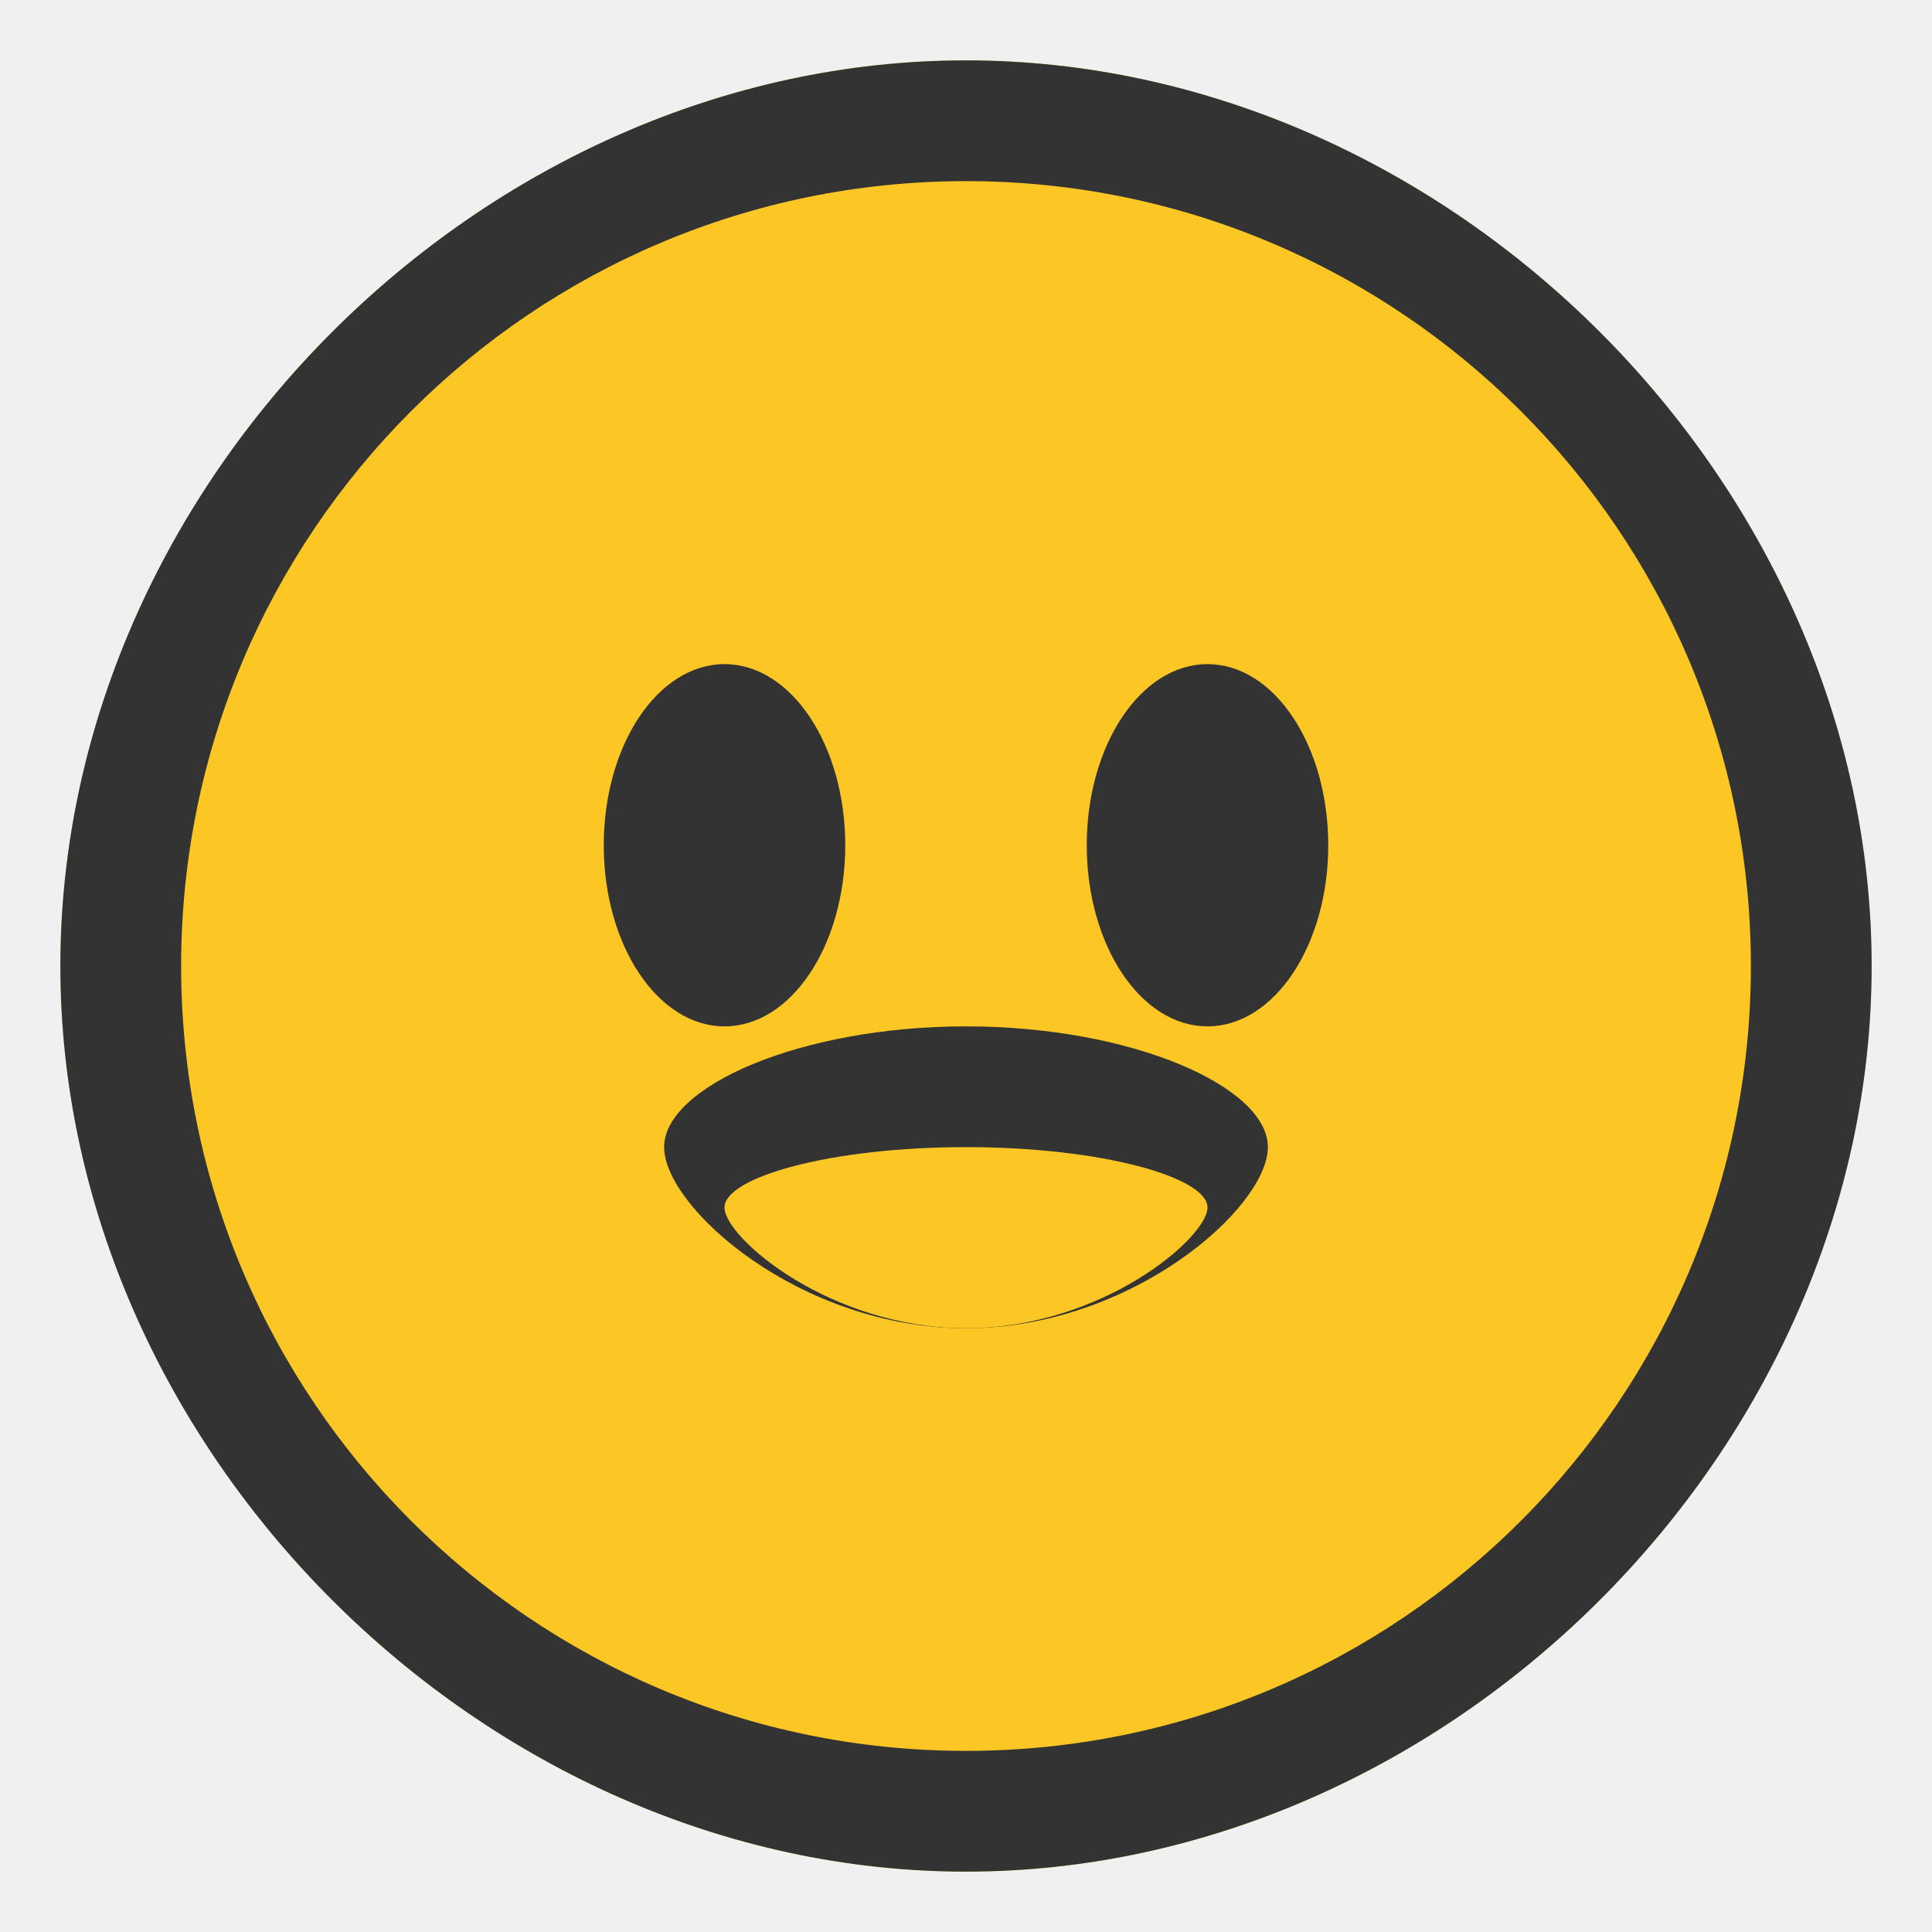
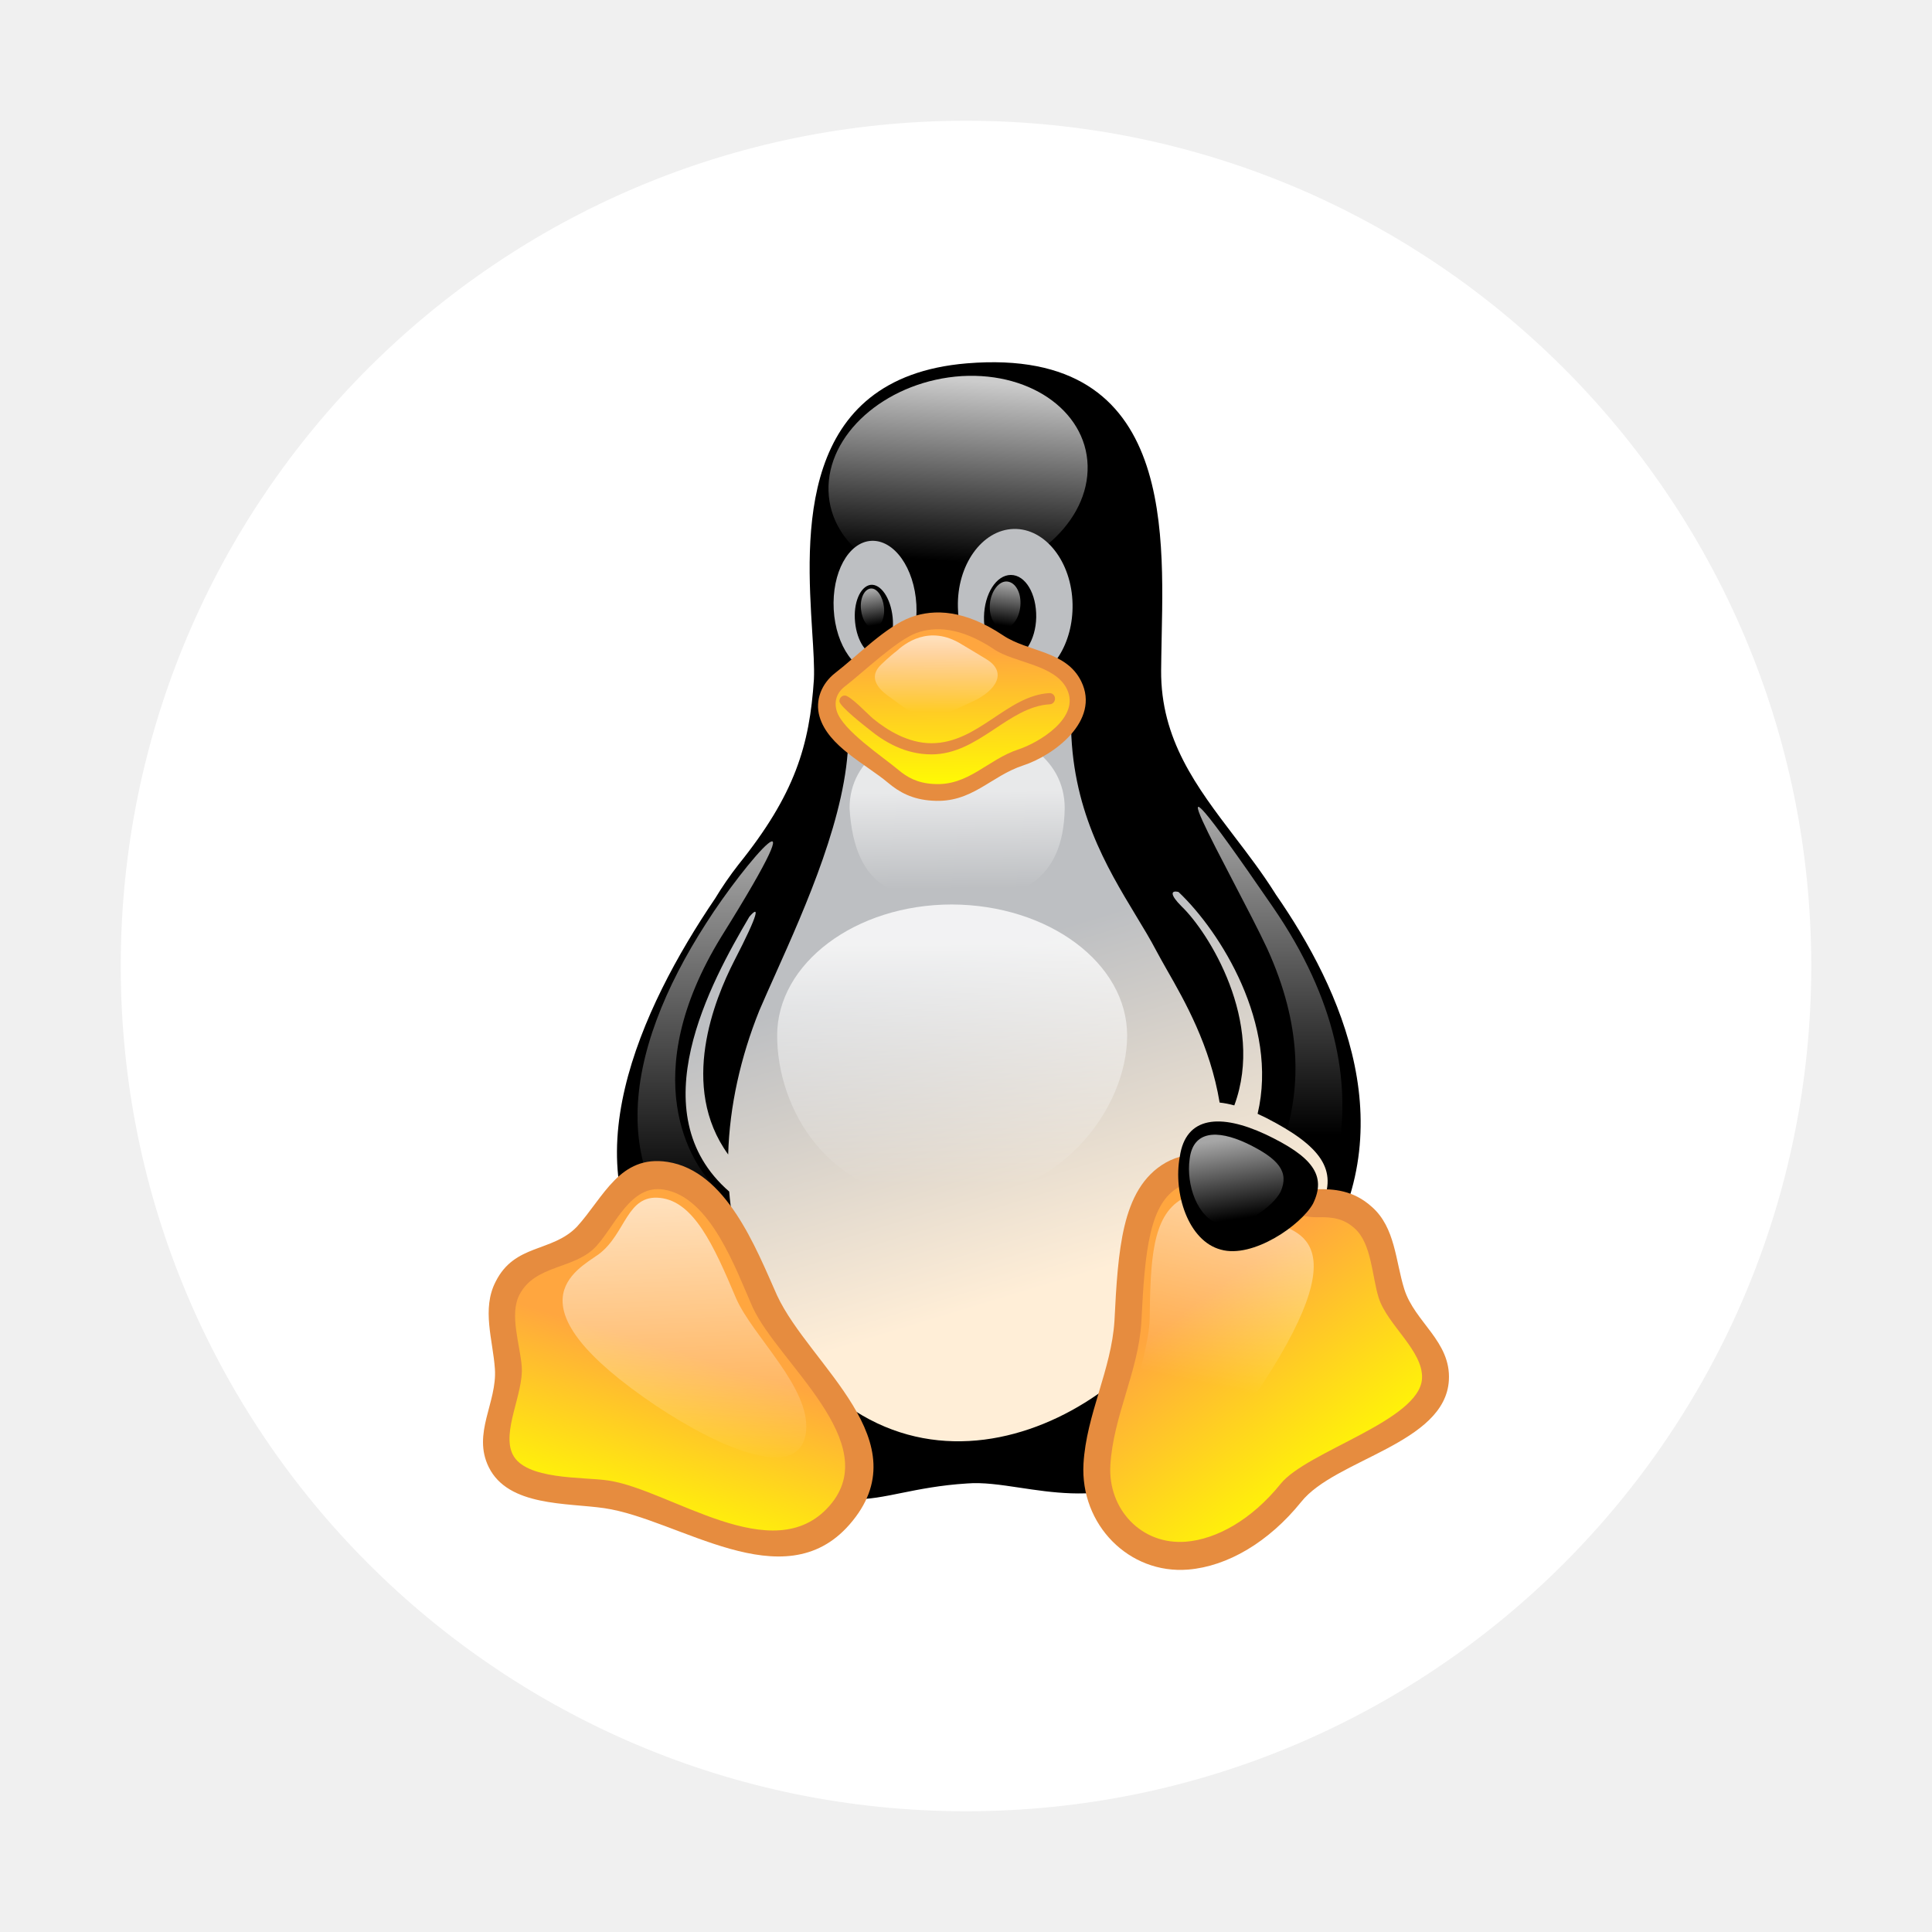
- <svg xmlns="http://www.w3.org/2000/svg" viewBox="0 0 128 128">
-   <path fill="#FCC624" d="M64 4C32 4 4 32 4 64s28 60 60 60 60-28 60-60S96 4 64 4z" />
-   <path fill="#333" d="M64 12c28.7 0 52 23.3 52 52s-23.3 52-52 52-52-23.3-52-52 23.3-52 52-52m0-8C32 4 4 32 4 64s28 60 60 60 60-28 60-60S96 4 64 4z" />
-   <ellipse cx="48" cy="56" rx="8" ry="12" fill="#333" />
-   <ellipse cx="80" cy="56" rx="8" ry="12" fill="#333" />
-   <path fill="#333" d="M44 76c0-4 9-8 20-8s20 4 20 8-9 12-20 12-20-8-20-12z" />
-   <path fill="#FCC624" d="M48 80c0-2 7-4 16-4s16 2 16 4-7 8-16 8-16-6-16-8z" />
+ <svg xmlns="http://www.w3.org/2000/svg" width="800px" height="800px" viewBox="0 0 32 32" fill="none">
+   <path d="M30 16C30 23.728 23.735 30 16 30C8.265 30 2 23.728 2 16C2 8.265 8.265 2 16 2C23.735 2 30 8.265 30 16Z" fill="white" />
+   <path d="M11.306 21.91C11.181 21.723 11.071 21.471 10.982 21.17C9.376 19.358 10.617 16.692 11.845 14.881C11.962 14.687 12.091 14.5 12.23 14.322C13.167 13.158 13.409 12.348 13.481 11.252C13.49 11.048 13.473 10.778 13.453 10.468C13.354 8.884 13.19 6.252 16.016 6.018C19.549 5.727 19.261 8.971 19.235 10.873C19.234 10.952 19.233 11.028 19.232 11.102C19.223 12.249 19.821 13.034 20.445 13.854C20.674 14.153 20.905 14.457 21.112 14.784C21.118 14.794 21.124 14.804 21.13 14.813C22.222 16.388 23.299 18.737 21.799 20.965C21.589 21.726 21.27 22.424 20.843 22.992C19.314 25.005 17.954 24.801 16.892 24.641C16.572 24.593 16.279 24.549 16.016 24.571C15.58 24.598 15.23 24.668 14.928 24.729C13.761 24.965 13.305 25.057 11.306 21.91Z" fill="#000000" />
+   <path d="M18.014 7.795C17.981 8.727 16.992 9.537 15.806 9.612C14.621 9.687 13.691 8.979 13.723 8.046C13.756 7.114 14.745 6.304 15.931 6.229C17.116 6.161 18.047 6.862 18.014 7.795Z" fill="url(#paint0_linear_87_7435)" />
+   <path fill-rule="evenodd" clip-rule="evenodd" d="M15.866 10.061C15.875 10.568 16.107 11 16.433 11.195C15.37 11.1 14.051 11.489 14.051 12.225C14.035 13.47 13.342 15.02 12.843 16.135C12.745 16.354 12.654 16.557 12.577 16.737C12.269 17.502 12.083 18.32 12.061 19.122C11.243 17.995 11.838 16.548 12.158 15.921C12.585 15.095 12.576 14.992 12.411 15.185C11.776 16.265 10.58 18.433 12.078 19.736C12.125 20.318 12.267 20.881 12.518 21.399C14.523 25.442 18.276 23.782 19.514 21.685C19.679 21.387 19.812 21.099 19.918 20.82C19.98 20.859 20.046 20.89 20.117 20.909C20.739 21.093 21.669 20.392 21.892 19.957C22.16 19.378 21.885 18.983 20.968 18.514C20.922 18.491 20.875 18.469 20.83 18.448C21.181 16.968 20.212 15.428 19.52 14.774C19.391 14.742 19.373 14.816 19.573 15.015C20.009 15.433 20.957 16.923 20.444 18.309C20.36 18.286 20.278 18.27 20.201 18.262C20.043 17.316 19.623 16.58 19.329 16.066C19.263 15.949 19.203 15.844 19.154 15.751C19.055 15.562 18.937 15.366 18.811 15.159C18.328 14.359 17.739 13.384 17.739 11.939C17.665 11.621 17.365 11.409 16.966 11.292C17.429 11.199 17.777 10.657 17.765 10.007C17.752 9.305 17.313 8.747 16.789 8.761C16.265 8.775 15.846 9.36 15.866 10.061ZM16.298 10.217C16.291 10.605 16.475 10.918 16.717 10.918C16.953 10.918 17.156 10.605 17.163 10.224C17.169 9.836 16.986 9.523 16.743 9.523C16.501 9.523 16.305 9.836 16.298 10.217Z" fill="url(#paint1_linear_87_7435)" />
+   <path fill-rule="evenodd" clip-rule="evenodd" d="M14.556 11.15C14.935 11.129 15.211 10.619 15.178 10.013C15.145 9.408 14.811 8.938 14.431 8.958C14.051 8.979 13.776 9.489 13.809 10.095C13.842 10.701 14.176 11.17 14.556 11.15ZM14.785 10.224C14.818 10.544 14.7 10.816 14.529 10.844C14.359 10.864 14.195 10.626 14.163 10.306C14.13 9.986 14.248 9.714 14.418 9.687C14.588 9.666 14.752 9.904 14.785 10.224Z" fill="url(#paint2_linear_87_7435)" />
+   <path d="M16.396 10C16.376 10.217 16.475 10.394 16.612 10.408C16.75 10.422 16.881 10.251 16.9 10.04C16.92 9.823 16.822 9.646 16.684 9.632C16.547 9.618 16.416 9.789 16.396 10Z" fill="url(#paint3_linear_87_7435)" />
+   <path d="M14.641 10.054C14.661 10.231 14.589 10.388 14.484 10.401C14.379 10.415 14.281 10.279 14.261 10.095C14.241 9.918 14.313 9.762 14.418 9.748C14.523 9.734 14.621 9.877 14.641 10.054Z" fill="url(#paint4_linear_87_7435)" />
+   <path d="M18.669 17.152C18.669 18.35 17.562 19.902 15.662 19.889C13.704 19.902 12.872 18.35 12.872 17.152C12.872 15.955 14.169 14.981 15.767 14.981C17.372 14.988 18.669 15.955 18.669 17.152Z" fill="url(#paint5_linear_87_7435)" />
+   <path d="M17.635 13.389C17.615 14.628 16.835 14.921 15.853 14.921C14.87 14.921 14.156 14.737 14.071 13.389C14.071 12.545 14.87 12.055 15.853 12.055C16.835 12.048 17.635 12.539 17.635 13.389Z" fill="url(#paint6_linear_87_7435)" />
+   <path d="M11.694 15.295C12.336 14.281 13.691 12.722 11.949 15.512C10.534 17.813 11.425 19.29 11.884 19.698C13.207 20.923 13.154 21.747 12.113 21.1C9.879 19.718 10.344 17.391 11.694 15.295Z" fill="url(#paint7_linear_87_7435)" />
+   <path d="M20.988 15.71C20.431 14.519 18.663 11.497 21.073 15.009C23.268 18.187 21.728 20.399 21.453 20.617C21.178 20.835 20.255 21.277 20.523 20.508C20.798 19.739 22.161 18.283 20.988 15.71Z" fill="url(#paint8_linear_87_7435)" />
+   <path d="M11.209 25.102C9.742 24.292 7.613 25.259 8.386 23.067C8.543 22.57 8.156 21.822 8.405 21.338C8.7 20.746 9.336 20.876 9.715 20.481C10.089 20.073 10.325 19.365 11.025 19.474C11.72 19.582 12.185 20.467 12.67 21.556C13.03 22.332 14.301 23.428 14.215 24.299C14.111 25.633 12.65 25.885 11.209 25.102Z" fill="url(#paint9_linear_87_7435)" />
+   <path fill-rule="evenodd" clip-rule="evenodd" d="M9.877 20.64C9.52 21.031 8.865 20.937 8.602 21.448C8.433 21.776 8.617 22.28 8.642 22.639C8.673 23.082 8.305 23.711 8.492 24.09C8.703 24.515 9.653 24.46 10.071 24.521C11.102 24.672 12.806 26.006 13.739 24.941C14.65 23.9 12.898 22.582 12.468 21.657C12.189 21.029 11.771 19.825 10.992 19.703C10.443 19.617 10.193 20.294 9.877 20.64ZM11.058 19.245C12.028 19.397 12.513 20.654 12.871 21.457C13.414 22.623 15.275 23.875 14.069 25.253C12.973 26.504 11.244 25.16 10.009 24.98C9.392 24.89 8.419 24.955 8.096 24.302C7.818 23.74 8.236 23.232 8.197 22.672C8.164 22.195 7.976 21.683 8.208 21.231C8.525 20.595 9.139 20.748 9.555 20.319C9.998 19.833 10.263 19.121 11.058 19.245Z" fill="#E68C3F" />
+   <path d="M21.381 24.728C22.456 23.373 24.846 23.652 23.235 21.794C22.895 21.393 22.999 20.535 22.58 20.168C22.089 19.719 21.545 20.086 21.047 19.855C20.549 19.603 20.026 19.12 19.416 19.46C18.807 19.807 18.742 20.706 18.683 21.89C18.63 22.741 17.884 24.163 18.283 24.946C18.86 26.157 20.36 25.994 21.381 24.728Z" fill="url(#paint10_linear_87_7435)" />
+   <path fill-rule="evenodd" clip-rule="evenodd" d="M21.81 19.698C22.085 19.691 22.415 19.71 22.725 19.992C23.11 20.332 23.114 20.887 23.259 21.351C23.431 21.901 24.034 22.215 23.998 22.86C23.939 23.914 22.114 24.168 21.552 24.876C21.012 25.545 20.33 25.943 19.682 25.997C18.7 26.078 17.889 25.252 17.946 24.244C17.993 23.428 18.409 22.686 18.459 21.876C18.488 21.29 18.52 20.746 18.626 20.305C18.733 19.859 18.926 19.475 19.308 19.257C20.145 18.789 20.954 19.721 21.81 19.698ZM19.522 19.664C19.295 19.793 19.151 20.032 19.059 20.417C18.965 20.807 18.934 21.307 18.904 21.905C18.854 22.716 18.438 23.457 18.391 24.271C18.35 24.997 18.907 25.596 19.647 25.535C20.148 25.493 20.727 25.176 21.209 24.58C21.64 24.037 23.514 23.534 23.553 22.833C23.578 22.375 22.977 21.946 22.835 21.494C22.724 21.141 22.719 20.593 22.436 20.345C22.255 20.18 22.064 20.155 21.821 20.161C21.116 20.18 20.176 19.299 19.522 19.664Z" fill="#E68C3F" />
+   <path d="M20.916 22.917C22.579 20.365 21.341 20.386 20.922 20.188C20.503 19.984 20.064 19.582 19.573 19.862C19.081 20.147 19.055 20.882 19.042 21.849C19.023 22.543 18.466 23.707 18.8 24.353C19.206 25.109 20.189 24.013 20.916 22.917Z" fill="url(#paint11_linear_87_7435)" />
+   <path d="M10.868 23.285C8.379 21.61 9.545 21.039 9.918 20.773C10.37 20.433 10.377 19.78 10.934 19.841C11.49 19.902 11.818 20.617 12.191 21.502C12.466 22.134 13.423 22.978 13.351 23.707C13.259 24.564 11.942 23.999 10.868 23.285Z" fill="url(#paint12_linear_87_7435)" />
+   <path d="M21.748 19.936C21.552 20.29 20.753 20.848 20.222 20.698C19.678 20.555 19.429 19.759 19.541 19.16C19.639 18.48 20.222 18.446 20.956 18.786C21.735 19.154 21.977 19.467 21.748 19.936Z" fill="#000000" />
+   <path d="M21.211 19.739C21.086 19.984 20.562 20.372 20.195 20.27C19.829 20.168 19.645 19.616 19.704 19.201C19.757 18.732 20.15 18.704 20.648 18.936C21.185 19.194 21.355 19.412 21.211 19.739Z" fill="url(#paint13_linear_87_7435)" />
+   <path d="M14.437 10.858C14.699 10.606 15.335 9.837 16.54 10.64C16.763 10.79 16.946 10.803 17.372 10.994C18.23 11.361 17.824 12.246 16.907 12.545C16.514 12.675 16.16 13.171 15.453 13.124C14.844 13.09 14.686 12.675 14.313 12.45C13.651 12.062 13.553 11.538 13.913 11.259C14.274 10.98 14.411 10.878 14.437 10.858Z" fill="url(#paint14_linear_87_7435)" />
+   <path fill-rule="evenodd" clip-rule="evenodd" d="M13.993 11.37C13.856 11.476 13.813 11.617 13.858 11.773C13.951 12.094 14.622 12.534 14.878 12.75C15.024 12.873 15.191 12.97 15.461 12.985C16.039 13.024 16.36 12.579 16.867 12.413C17.2 12.304 17.904 11.888 17.671 11.412C17.472 11.005 16.801 10.98 16.468 10.756C15.894 10.374 15.476 10.377 15.179 10.484C14.853 10.602 14.289 11.142 13.993 11.37ZM15.091 10.222C15.478 10.082 15.981 10.102 16.613 10.523C17.028 10.802 17.659 10.775 17.909 11.286C18.228 11.937 17.456 12.512 16.947 12.678C16.402 12.857 16.098 13.306 15.445 13.262C15.106 13.243 14.888 13.116 14.71 12.966C14.341 12.656 13.716 12.361 13.574 11.869C13.495 11.597 13.61 11.32 13.833 11.147C14.194 10.868 14.682 10.369 15.091 10.222Z" fill="#E68C3F" />
+   <path fill-rule="evenodd" clip-rule="evenodd" d="M17.474 11.567C17.477 11.618 17.439 11.662 17.39 11.665C16.697 11.704 16.21 12.495 15.427 12.495C14.989 12.495 14.642 12.284 14.394 12.08C14.344 12.04 13.903 11.7 13.903 11.613C13.903 11.562 13.943 11.52 13.992 11.52C14.085 11.52 14.363 11.822 14.466 11.907C14.7 12.098 15.046 12.31 15.427 12.31C16.202 12.31 16.678 11.52 17.381 11.48C17.43 11.477 17.472 11.516 17.474 11.567Z" fill="#E68C3F" />
+   <path d="M14.844 10.789C14.975 10.667 15.388 10.333 15.931 10.674C16.049 10.742 16.167 10.816 16.338 10.919C16.685 11.13 16.515 11.436 16.095 11.626C15.905 11.708 15.591 11.885 15.355 11.871C15.093 11.844 14.916 11.667 14.746 11.552C14.425 11.334 14.445 11.15 14.595 11.007C14.707 10.898 14.831 10.796 14.844 10.789Z" fill="url(#paint15_linear_87_7435)" />
+   <defs>
+     <linearGradient id="paint0_linear_87_7435" x1="16.058" y1="6.306" x2="15.836" y2="9.306" gradientUnits="userSpaceOnUse">
+       <stop stop-color="white" stop-opacity="0.8" />
+       <stop offset="1" stop-color="white" stop-opacity="0" />
+     </linearGradient>
+     <linearGradient id="paint1_linear_87_7435" x1="12.897" y1="22.672" x2="11.251" y2="17.272" gradientUnits="userSpaceOnUse">
+       <stop stop-color="#FFEED7" />
+       <stop offset="1" stop-color="#BDBFC2" />
+     </linearGradient>
+     <linearGradient id="paint2_linear_87_7435" x1="12.897" y1="22.672" x2="11.251" y2="17.272" gradientUnits="userSpaceOnUse">
+       <stop stop-color="#FFEED7" />
+       <stop offset="1" stop-color="#BDBFC2" />
+     </linearGradient>
+     <linearGradient id="paint3_linear_87_7435" x1="16.668" y1="9.655" x2="16.575" y2="10.354" gradientUnits="userSpaceOnUse">
+       <stop stop-color="white" stop-opacity="0.65" />
+       <stop offset="1" stop-color="white" stop-opacity="0" />
+     </linearGradient>
+     <linearGradient id="paint4_linear_87_7435" x1="14.434" y1="9.783" x2="14.534" y2="10.348" gradientUnits="userSpaceOnUse">
+       <stop stop-color="white" stop-opacity="0.65" />
+       <stop offset="1" stop-color="white" stop-opacity="0" />
+     </linearGradient>
+     <linearGradient id="paint5_linear_87_7435" x1="15.761" y1="15.631" x2="15.778" y2="19.627" gradientUnits="userSpaceOnUse">
+       <stop stop-color="white" stop-opacity="0.8" />
+       <stop offset="1" stop-color="white" stop-opacity="0" />
+     </linearGradient>
+     <linearGradient id="paint6_linear_87_7435" x1="15.85" y1="13.125" x2="15.869" y2="14.714" gradientUnits="userSpaceOnUse">
+       <stop stop-color="white" stop-opacity="0.65" />
+       <stop offset="1" stop-color="white" stop-opacity="0" />
+     </linearGradient>
+     <linearGradient id="paint7_linear_87_7435" x1="11.72" y1="14.105" x2="11.72" y2="19.937" gradientUnits="userSpaceOnUse">
+       <stop stop-color="white" stop-opacity="0.65" />
+       <stop offset="1" stop-color="white" stop-opacity="0" />
+     </linearGradient>
+     <linearGradient id="paint8_linear_87_7435" x1="21.033" y1="13.536" x2="21.031" y2="18.805" gradientUnits="userSpaceOnUse">
+       <stop stop-color="white" stop-opacity="0.65" />
+       <stop offset="1" stop-color="white" stop-opacity="0" />
+     </linearGradient>
+     <linearGradient id="paint9_linear_87_7435" x1="11.429" y1="22.437" x2="10.535" y2="25.421" gradientUnits="userSpaceOnUse">
+       <stop stop-color="#FFA63F" />
+       <stop offset="1" stop-color="#FFFF00" />
+     </linearGradient>
+     <linearGradient id="paint10_linear_87_7435" x1="19.882" y1="21.53" x2="22.266" y2="24.78" gradientUnits="userSpaceOnUse">
+       <stop stop-color="#FFA63F" />
+       <stop offset="1" stop-color="#FFFF00" />
+     </linearGradient>
+     <linearGradient id="paint11_linear_87_7435" x1="20.52" y1="18.933" x2="19.686" y2="22.86" gradientUnits="userSpaceOnUse">
+       <stop stop-color="white" stop-opacity="0.65" />
+       <stop offset="1" stop-color="white" stop-opacity="0" />
+     </linearGradient>
+     <linearGradient id="paint12_linear_87_7435" x1="11.246" y1="19.904" x2="11.412" y2="24.324" gradientUnits="userSpaceOnUse">
+       <stop stop-color="white" stop-opacity="0.65" />
+       <stop offset="1" stop-color="white" stop-opacity="0" />
+     </linearGradient>
+     <linearGradient id="paint13_linear_87_7435" x1="20.375" y1="18.862" x2="20.569" y2="20.182" gradientUnits="userSpaceOnUse">
+       <stop stop-color="white" stop-opacity="0.65" />
+       <stop offset="1" stop-color="white" stop-opacity="0" />
+     </linearGradient>
+     <linearGradient id="paint14_linear_87_7435" x1="15.764" y1="10.784" x2="15.78" y2="13.11" gradientUnits="userSpaceOnUse">
+       <stop stop-color="#FFA63F" />
+       <stop offset="1" stop-color="#FFFF00" />
+     </linearGradient>
+     <linearGradient id="paint15_linear_87_7435" x1="15.511" y1="10.564" x2="15.506" y2="11.794" gradientUnits="userSpaceOnUse">
+       <stop stop-color="white" stop-opacity="0.65" />
+       <stop offset="1" stop-color="white" stop-opacity="0" />
+     </linearGradient>
+   </defs>
</svg>
